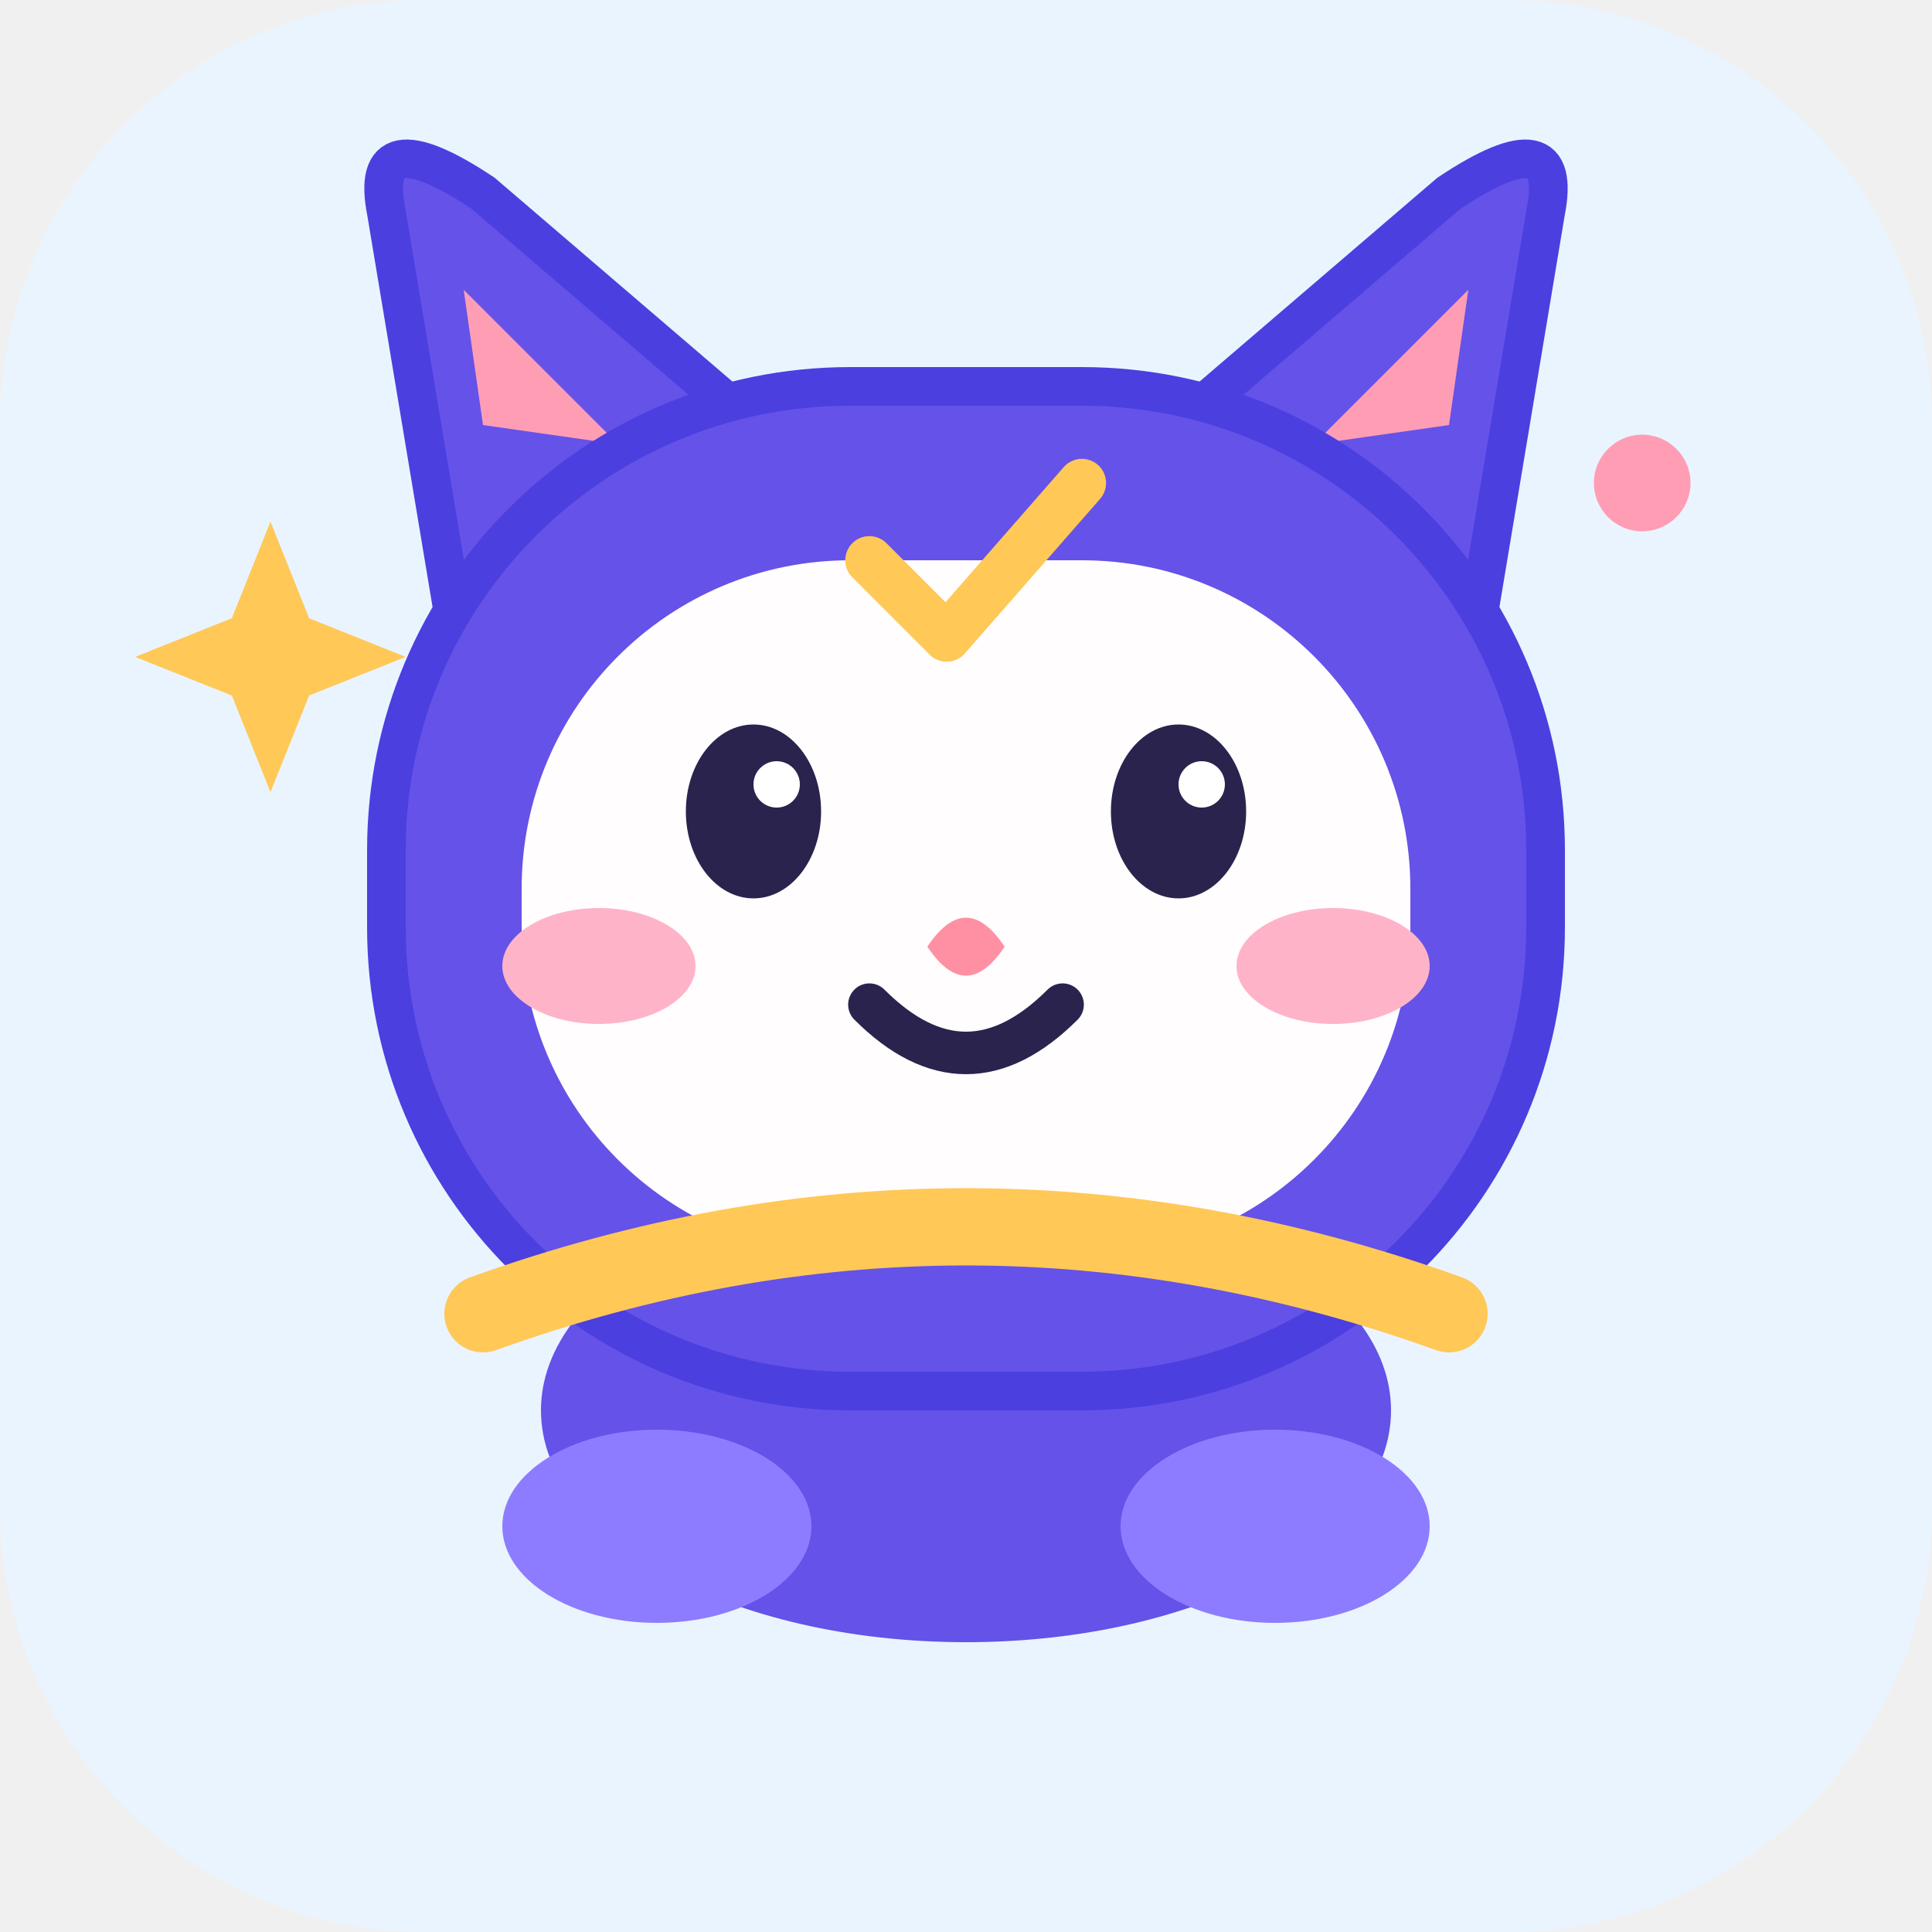
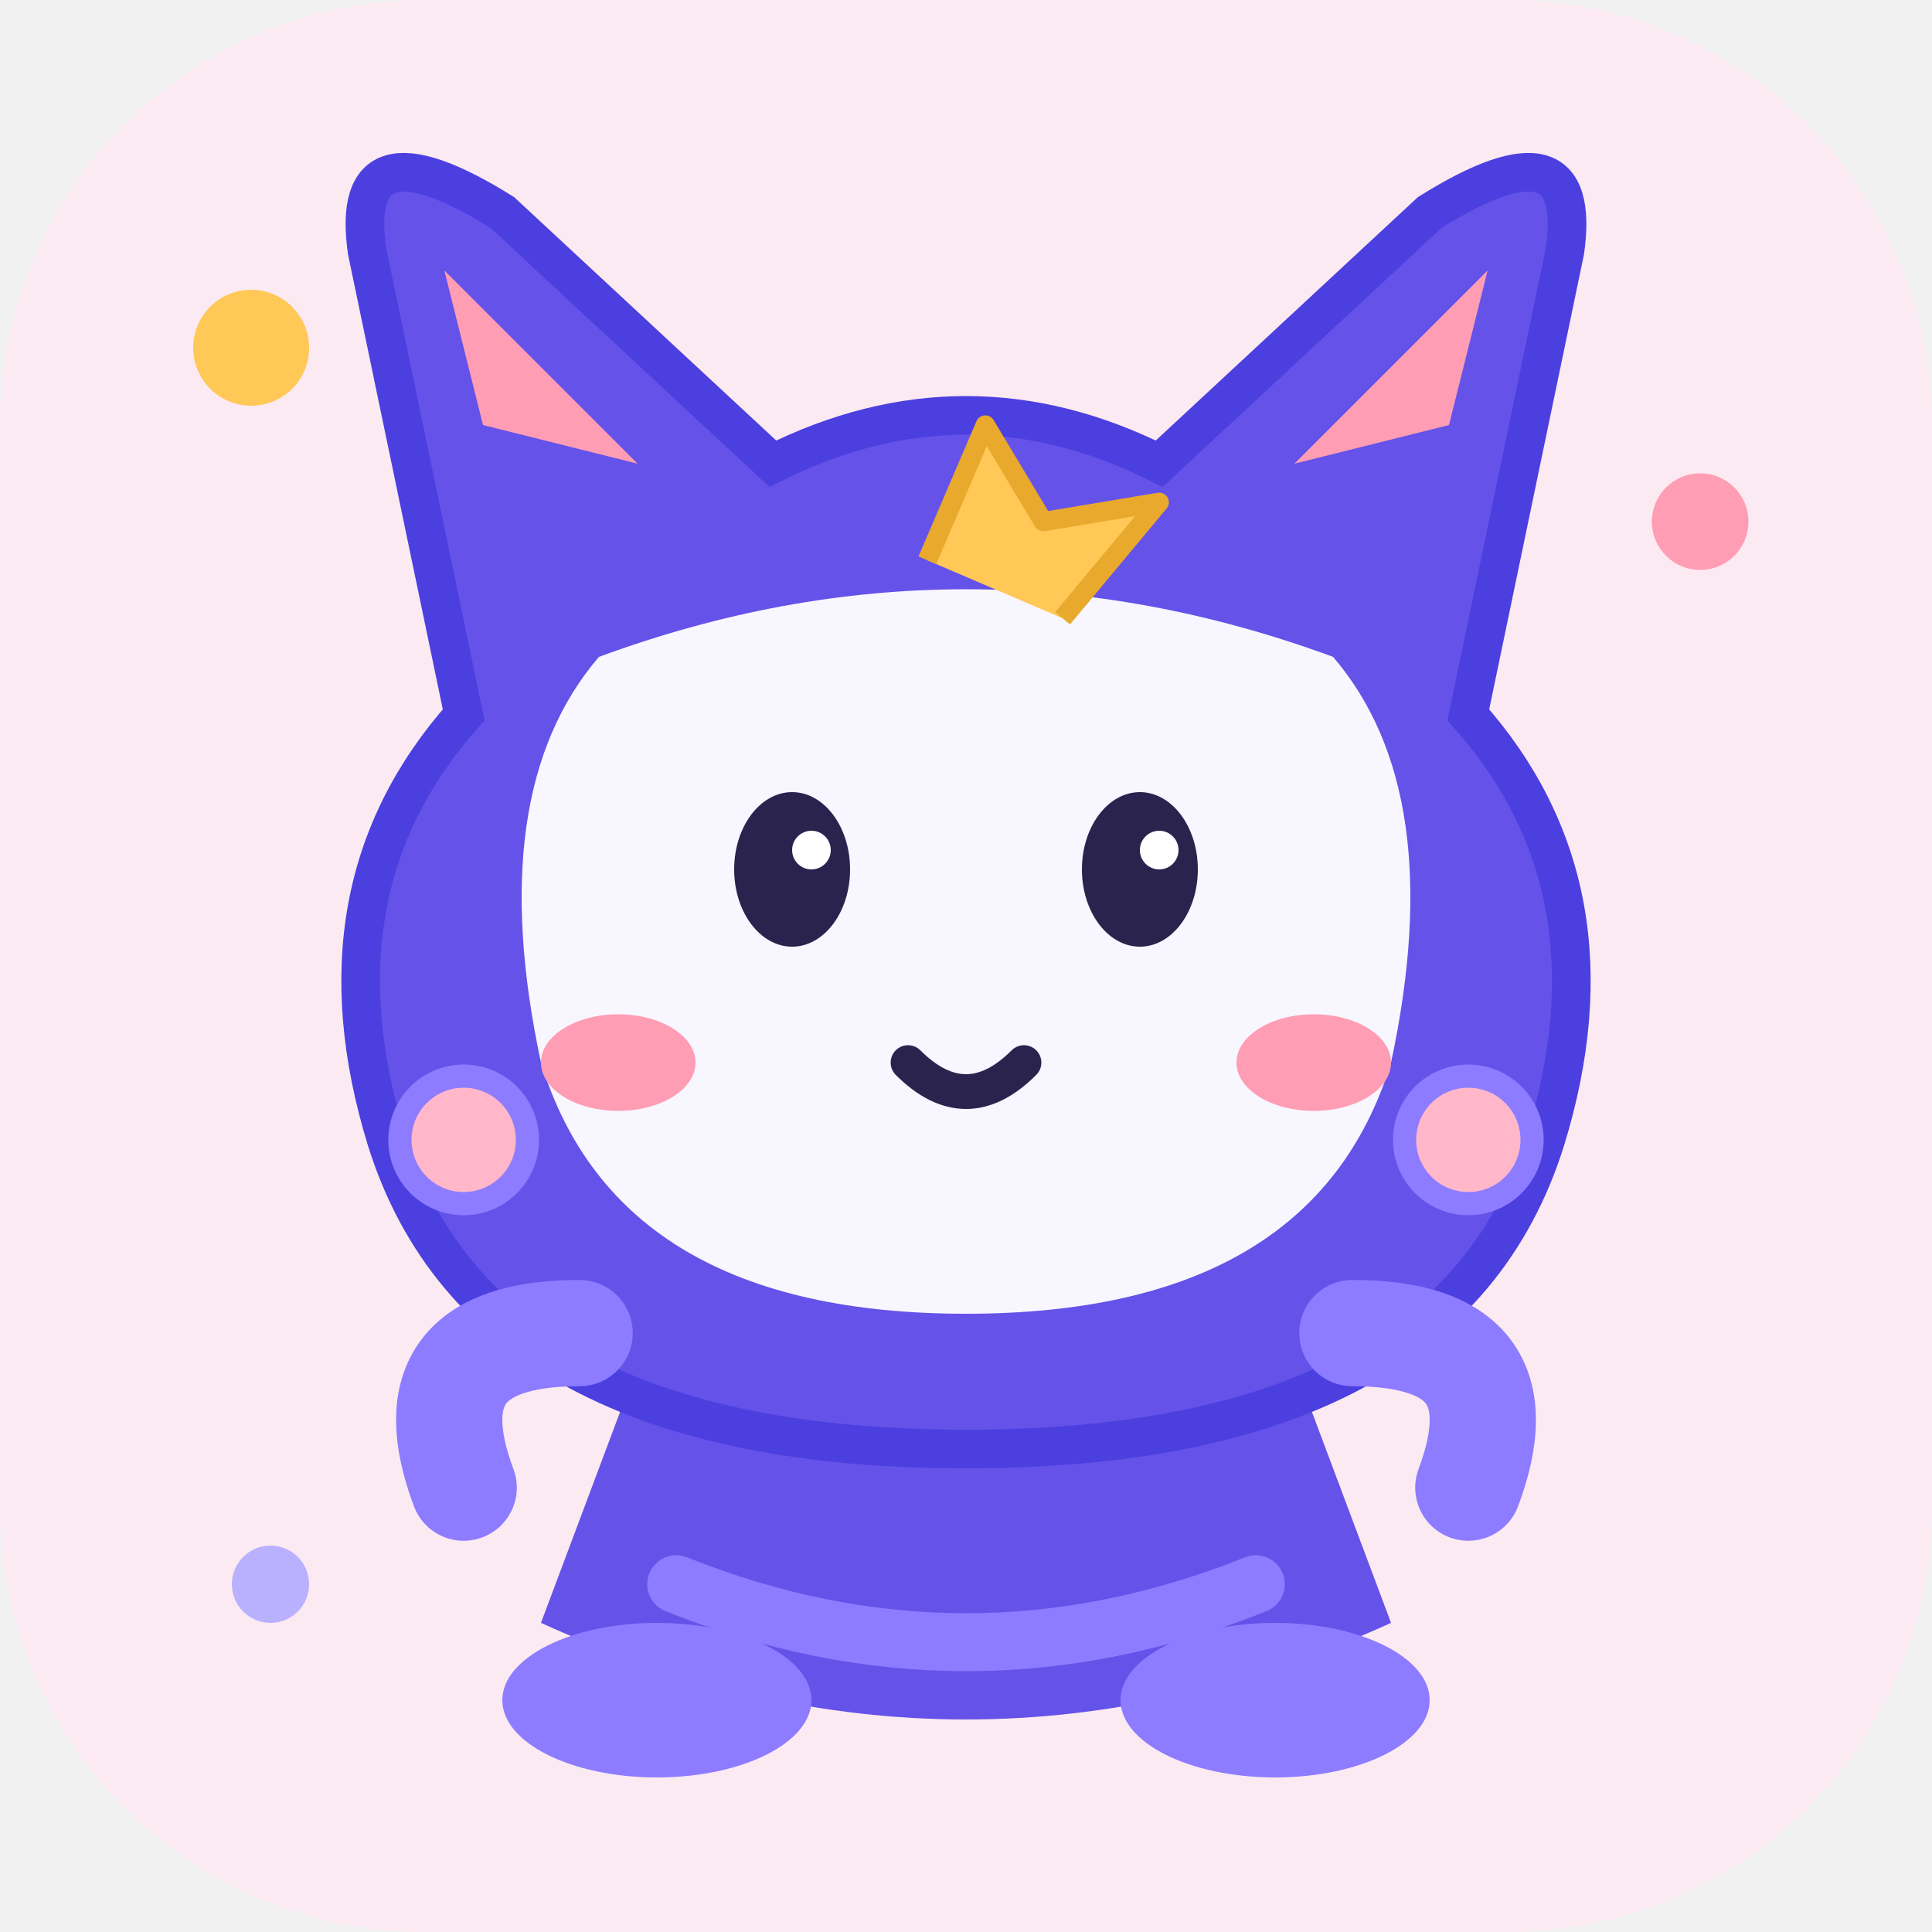
- <svg xmlns="http://www.w3.org/2000/svg" viewBox="0 0 100 100" role="img" aria-label="Taktiva mascot 4">
-   <rect width="100" height="100" rx="22" fill="#EAF4FF" />
-   <path d="M12 32 l2 -5 l2 5 l5 2 l-5 2 l-2 5 l-2 -5 l-5 -2Z" fill="#FFC857" />
-   <circle cx="85" cy="25" r="2.5" fill="#FF9DB5" />
-   <g fill="none" stroke="#5140C7" stroke-width="2.8">
-     <circle cx="37" cy="43" r="9" />
-     <circle cx="63" cy="43" r="9" />
-     <path d="M46 43 H54 M28 42 L22 39 M72 42 L78 39" />
+ <svg xmlns="http://www.w3.org/2000/svg" viewBox="0 0 100 100" role="img" aria-label="Taktiva mascot pose 4">
+   <rect width="100" height="100" rx="22" fill="#FCEAF2" />
+   <circle cx="13" cy="18" r="3" fill="#FFC857" />
+   <circle cx="88" cy="27" r="2.5" fill="#FF9DB5" />
+   <circle cx="14" cy="82" r="2" fill="#B9B0FF" />
+   <path d="M34 68 Q50 58 66 68 L72 84 Q50 94 28 84Z" fill="#6552E8" />
+   <ellipse cx="34" cy="88" rx="8" ry="4" fill="#8D7CFF" />
+   <ellipse cx="66" cy="88" rx="8" ry="4" fill="#8D7CFF" />
+   <path d="M28 53 L50 44 L72 53 L50 62Z" fill="#FFC857" stroke="#B97923" stroke-width="1.5" />
+   <path d="M32 54 V68 Q50 76 68 68 V54" fill="#FF9DB5" stroke="#C66D8B" stroke-width="1.5" />
+   <g>
+     <path d="M24 37 L19 13 Q18 6 26 11 L40 24 Q50 19 60 24 L74 11 Q82 6 81 13 L76 37 Q84 46 80 59 Q75 75 50 75 Q25 75 20 59 Q16 46 24 37Z" fill="#6552E8" stroke="#4B3FE0" stroke-width="2" />
+     <path d="M25 22 L23 14 L33 24Z M75 22 L77 14 L67 24Z" fill="#FF9DB5" />
+     <path d="M31 34 Q50 27 69 34 Q75 41 72 55 Q68 68 50 68 Q32 68 28 55 Q25 41 31 34Z" fill="#F8F6FF" />
+     <ellipse cx="41" cy="45" rx="3" ry="4" fill="#29234E" />
+     <ellipse cx="59" cy="45" rx="3" ry="4" fill="#29234E" />
+     <circle cx="42" cy="44" r="1" fill="#fff" />
+     <circle cx="60" cy="44" r="1" fill="#fff" />
+     <path d="M47 55 q3 3 6 0" fill="none" stroke="#29234E" stroke-width="1.8" stroke-linecap="round" />
+     <ellipse cx="32" cy="55" rx="4" ry="2.5" fill="#FF9DB5" />
+     <ellipse cx="68" cy="55" rx="4" ry="2.5" fill="#FF9DB5" />
+     <path d="M48 29 l3 -7 3 5 6 -1 -5 6" fill="#FFC857" stroke="#E9A92D" stroke-width="1" stroke-linejoin="round" />
  </g>
-   <path d="M24 35 L20 11 Q19 6 25 10 L39 22Z" fill="#6552E8" stroke="#4B3FE0" stroke-width="2" />
-   <path d="M76 35 L80 11 Q81 6 75 10 L61 22Z" fill="#6552E8" stroke="#4B3FE0" stroke-width="2" />
-   <path d="M25 22 L24 15 L32 23Z M75 22 L76 15 L68 23Z" fill="#FF9DB5" />
-   <ellipse cx="50" cy="73" rx="22" ry="12" fill="#6552E8" />
-   <ellipse cx="34" cy="79" rx="8" ry="5" fill="#8D7CFF" />
-   <ellipse cx="66" cy="79" rx="8" ry="5" fill="#8D7CFF" />
-   <rect x="20" y="20" width="60" height="52" rx="24" fill="#6552E8" stroke="#4B3FE0" stroke-width="2" />
-   <rect x="27" y="29" width="46" height="36" rx="17" fill="#FFFDFE" />
-   <ellipse cx="39" cy="42" rx="3.5" ry="4.5" fill="#29234E" />
-   <ellipse cx="61" cy="42" rx="3.5" ry="4.5" fill="#29234E" />
-   <circle cx="40.2" cy="40.6" r="1.2" fill="#fff" />
-   <circle cx="62.2" cy="40.6" r="1.2" fill="#fff" />
-   <ellipse cx="31" cy="50" rx="5" ry="3" fill="#FFB3C8" />
-   <ellipse cx="69" cy="50" rx="5" ry="3" fill="#FFB3C8" />
-   <path d="M45 52 Q50 57 55 52" fill="none" stroke="#29234E" stroke-width="2.2" stroke-linecap="round" />
-   <path d="M48 49 Q50 46 52 49 Q50 52 48 49Z" fill="#FF8FA3" />
-   <path d="M45 29 l4 4 l7 -8" fill="none" stroke="#FFC857" stroke-width="2.5" stroke-linecap="round" stroke-linejoin="round" />
-   <path d="M25 68 Q50 59 75 68" fill="none" stroke="#FFC857" stroke-width="4" stroke-linecap="round" />
+   <g fill="none" stroke="#8D7CFF" stroke-width="5.5" stroke-linecap="round" stroke-linejoin="round">
+     <path d="M30 69 Q21 69 24 77" />
+     <path d="M70 69 Q79 69 76 77" />
+   </g>
+   <circle cx="24" cy="59" r="3.3" fill="#FFB7C9" stroke="#8D7CFF" stroke-width="1.2" />
+   <circle cx="76" cy="59" r="3.3" fill="#FFB7C9" stroke="#8D7CFF" stroke-width="1.2" />
+   <path d="M35 82 Q50 88 65 82" fill="none" stroke="#8D7CFF" stroke-width="3" stroke-linecap="round" />
</svg>
